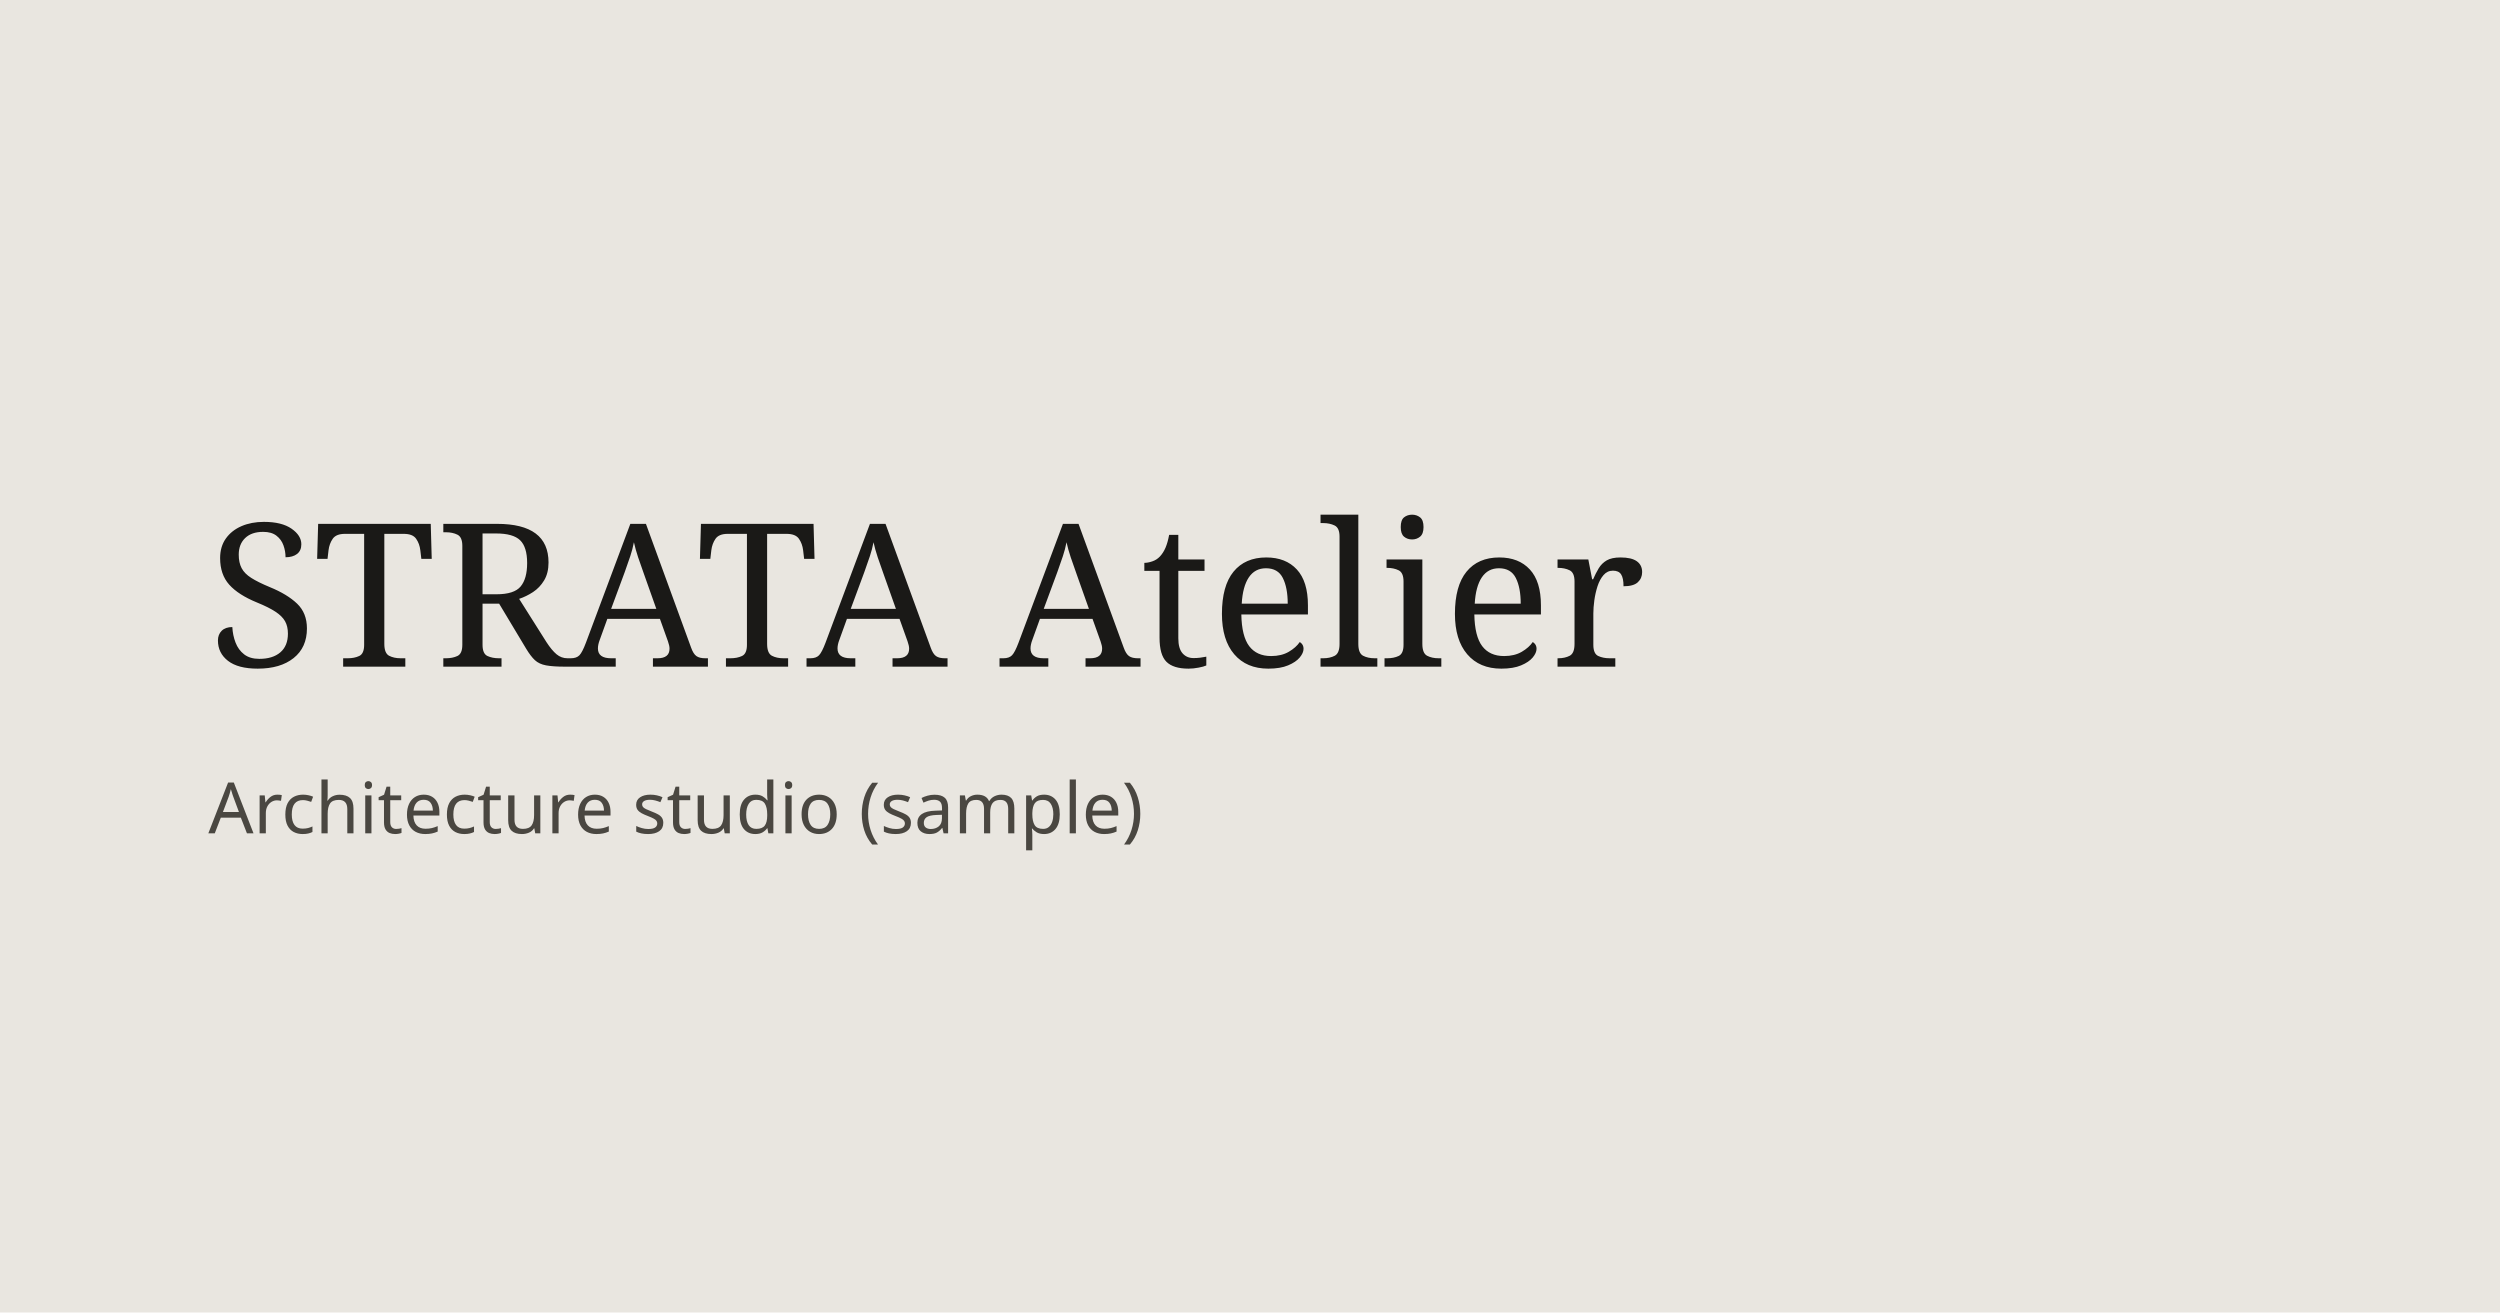
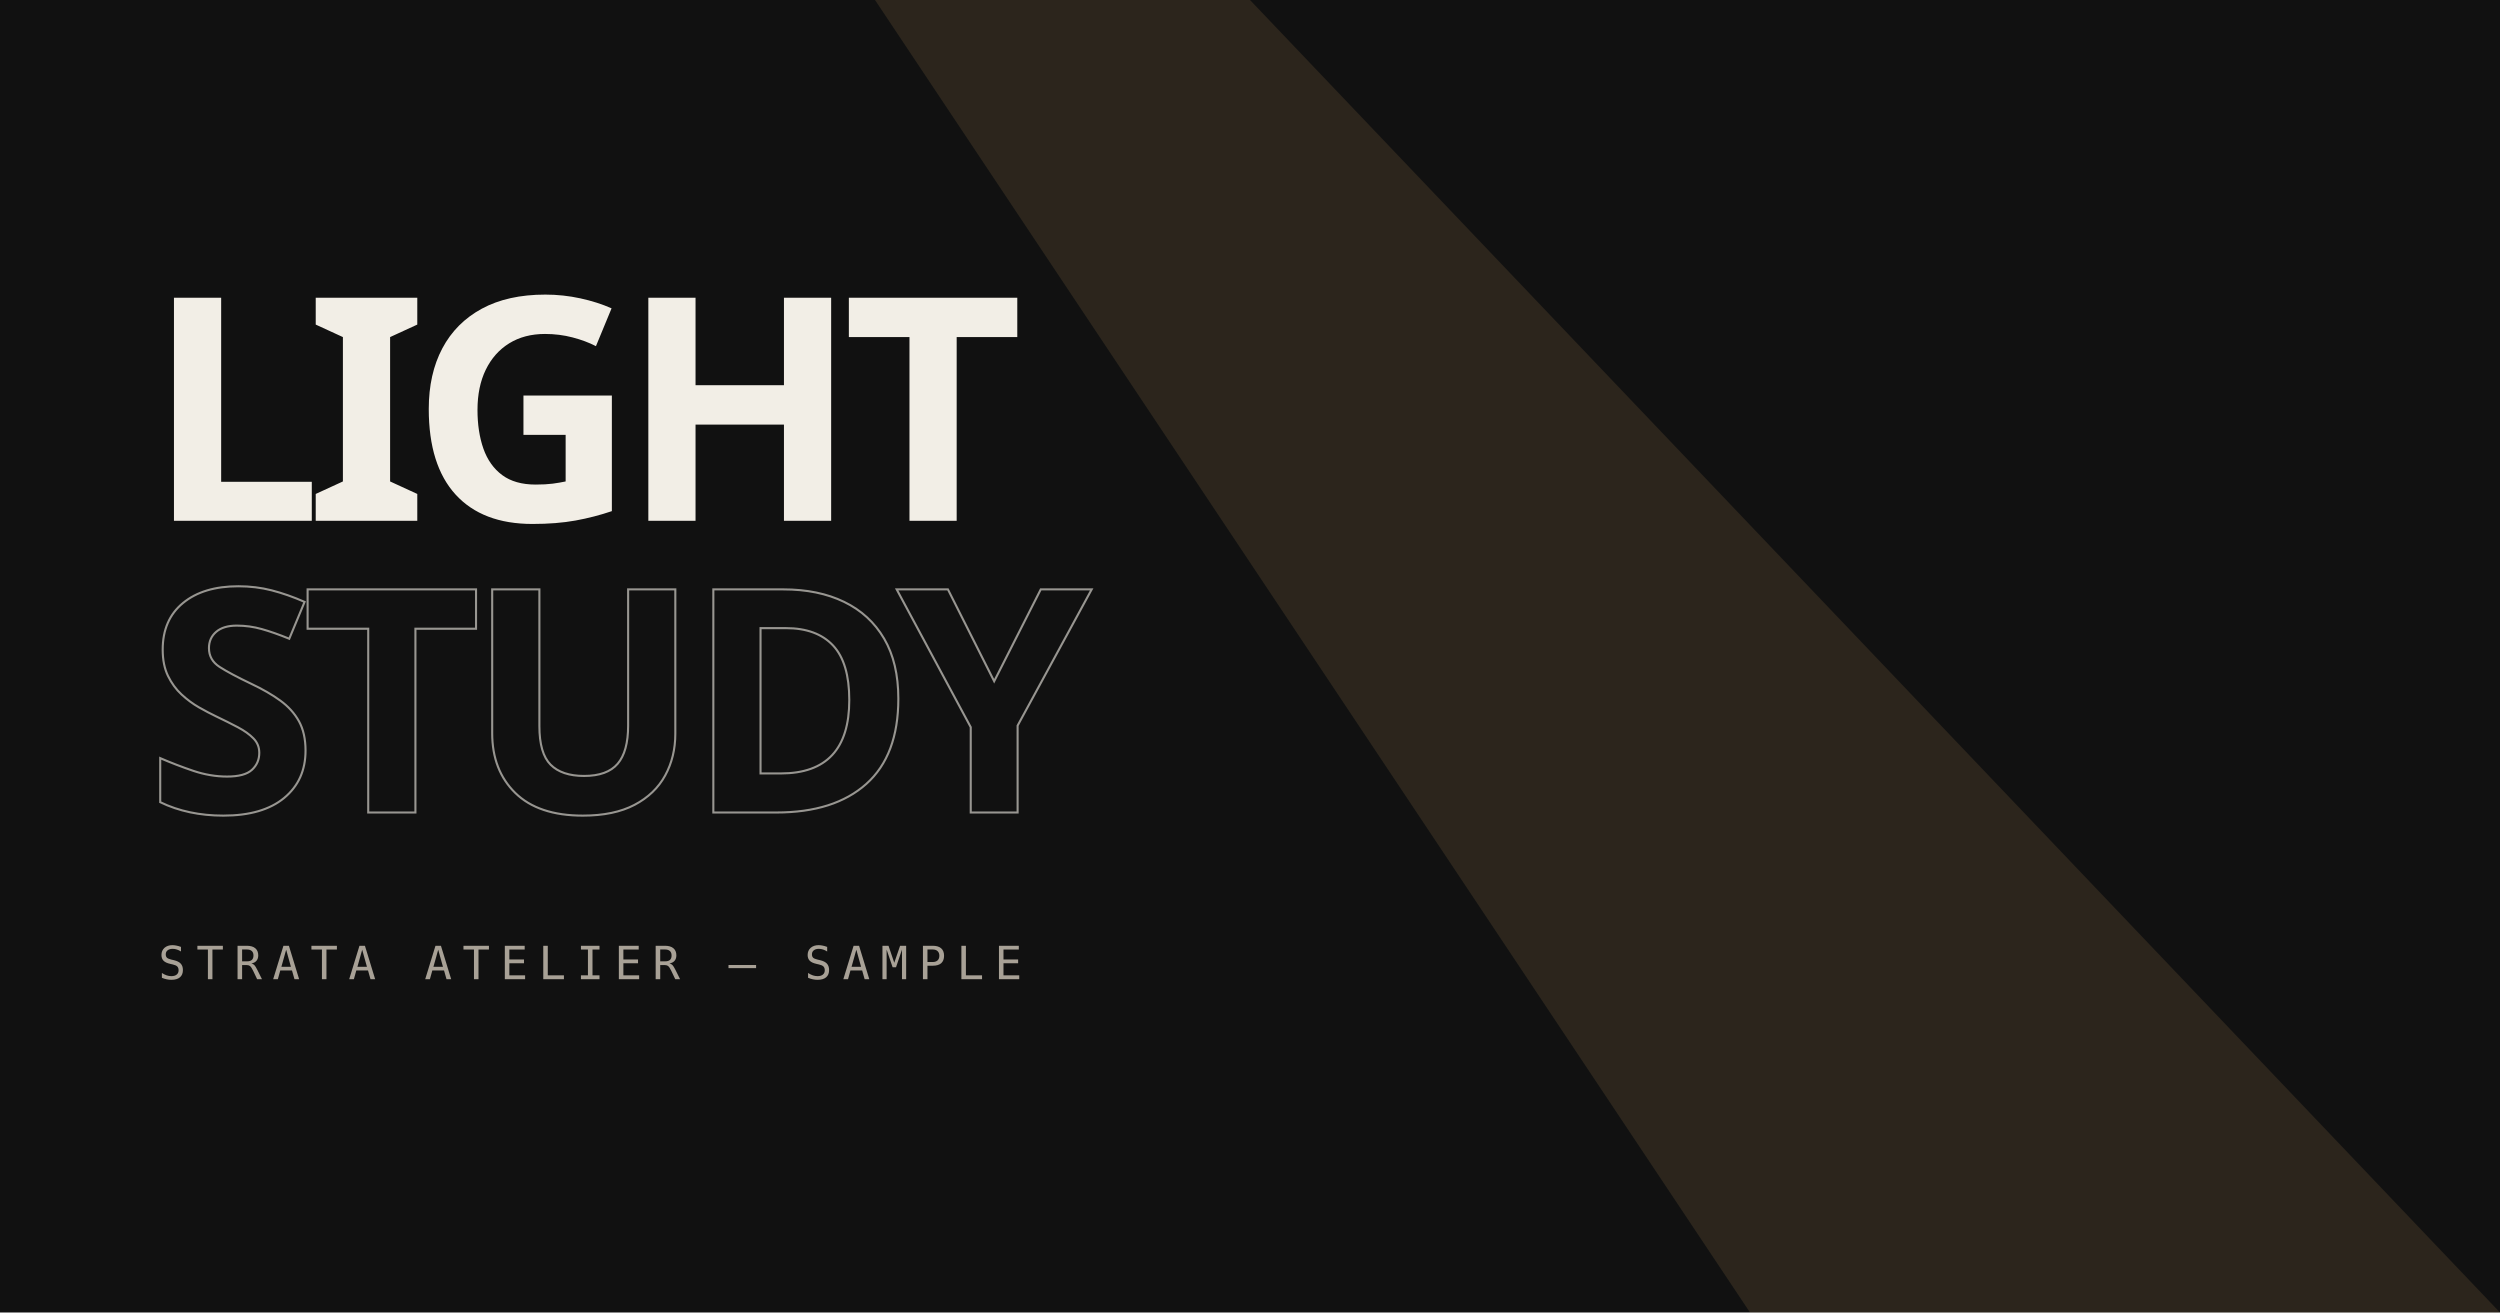
<svg xmlns="http://www.w3.org/2000/svg" viewBox="0 0 1200 630">
-   <rect width="1200" height="630" fill="#e9e6e0" />
-   <text x="100" y="320" font-family="serif" font-size="96" fill="#1a1917">STRATA Atelier</text>
-   <text x="100" y="400" font-family="sans-serif" font-size="34" fill="#4a4741">Architecture studio (sample)</text>
+   <rect width="1200" height="630" fill="#111" />
+   <path d="M600 0L1200 630H840L420 0z" fill="#f2b872" fill-opacity=".12" />
+   <text x="70" y="250" fill="#f2eee6" font-family="sans-serif" font-weight="700" font-size="150" letter-spacing="-8">LIGHT</text>
+   <text x="70" y="390" fill="none" stroke="#f2eee6" stroke-opacity=".6" font-family="sans-serif" font-weight="700" font-size="150" letter-spacing="-8">STUDY</text>
+   <text x="76" y="470" fill="#a8a196" font-family="monospace" font-size="22" letter-spacing="5">STRATA ATELIER — SAMPLE</text>
</svg>
